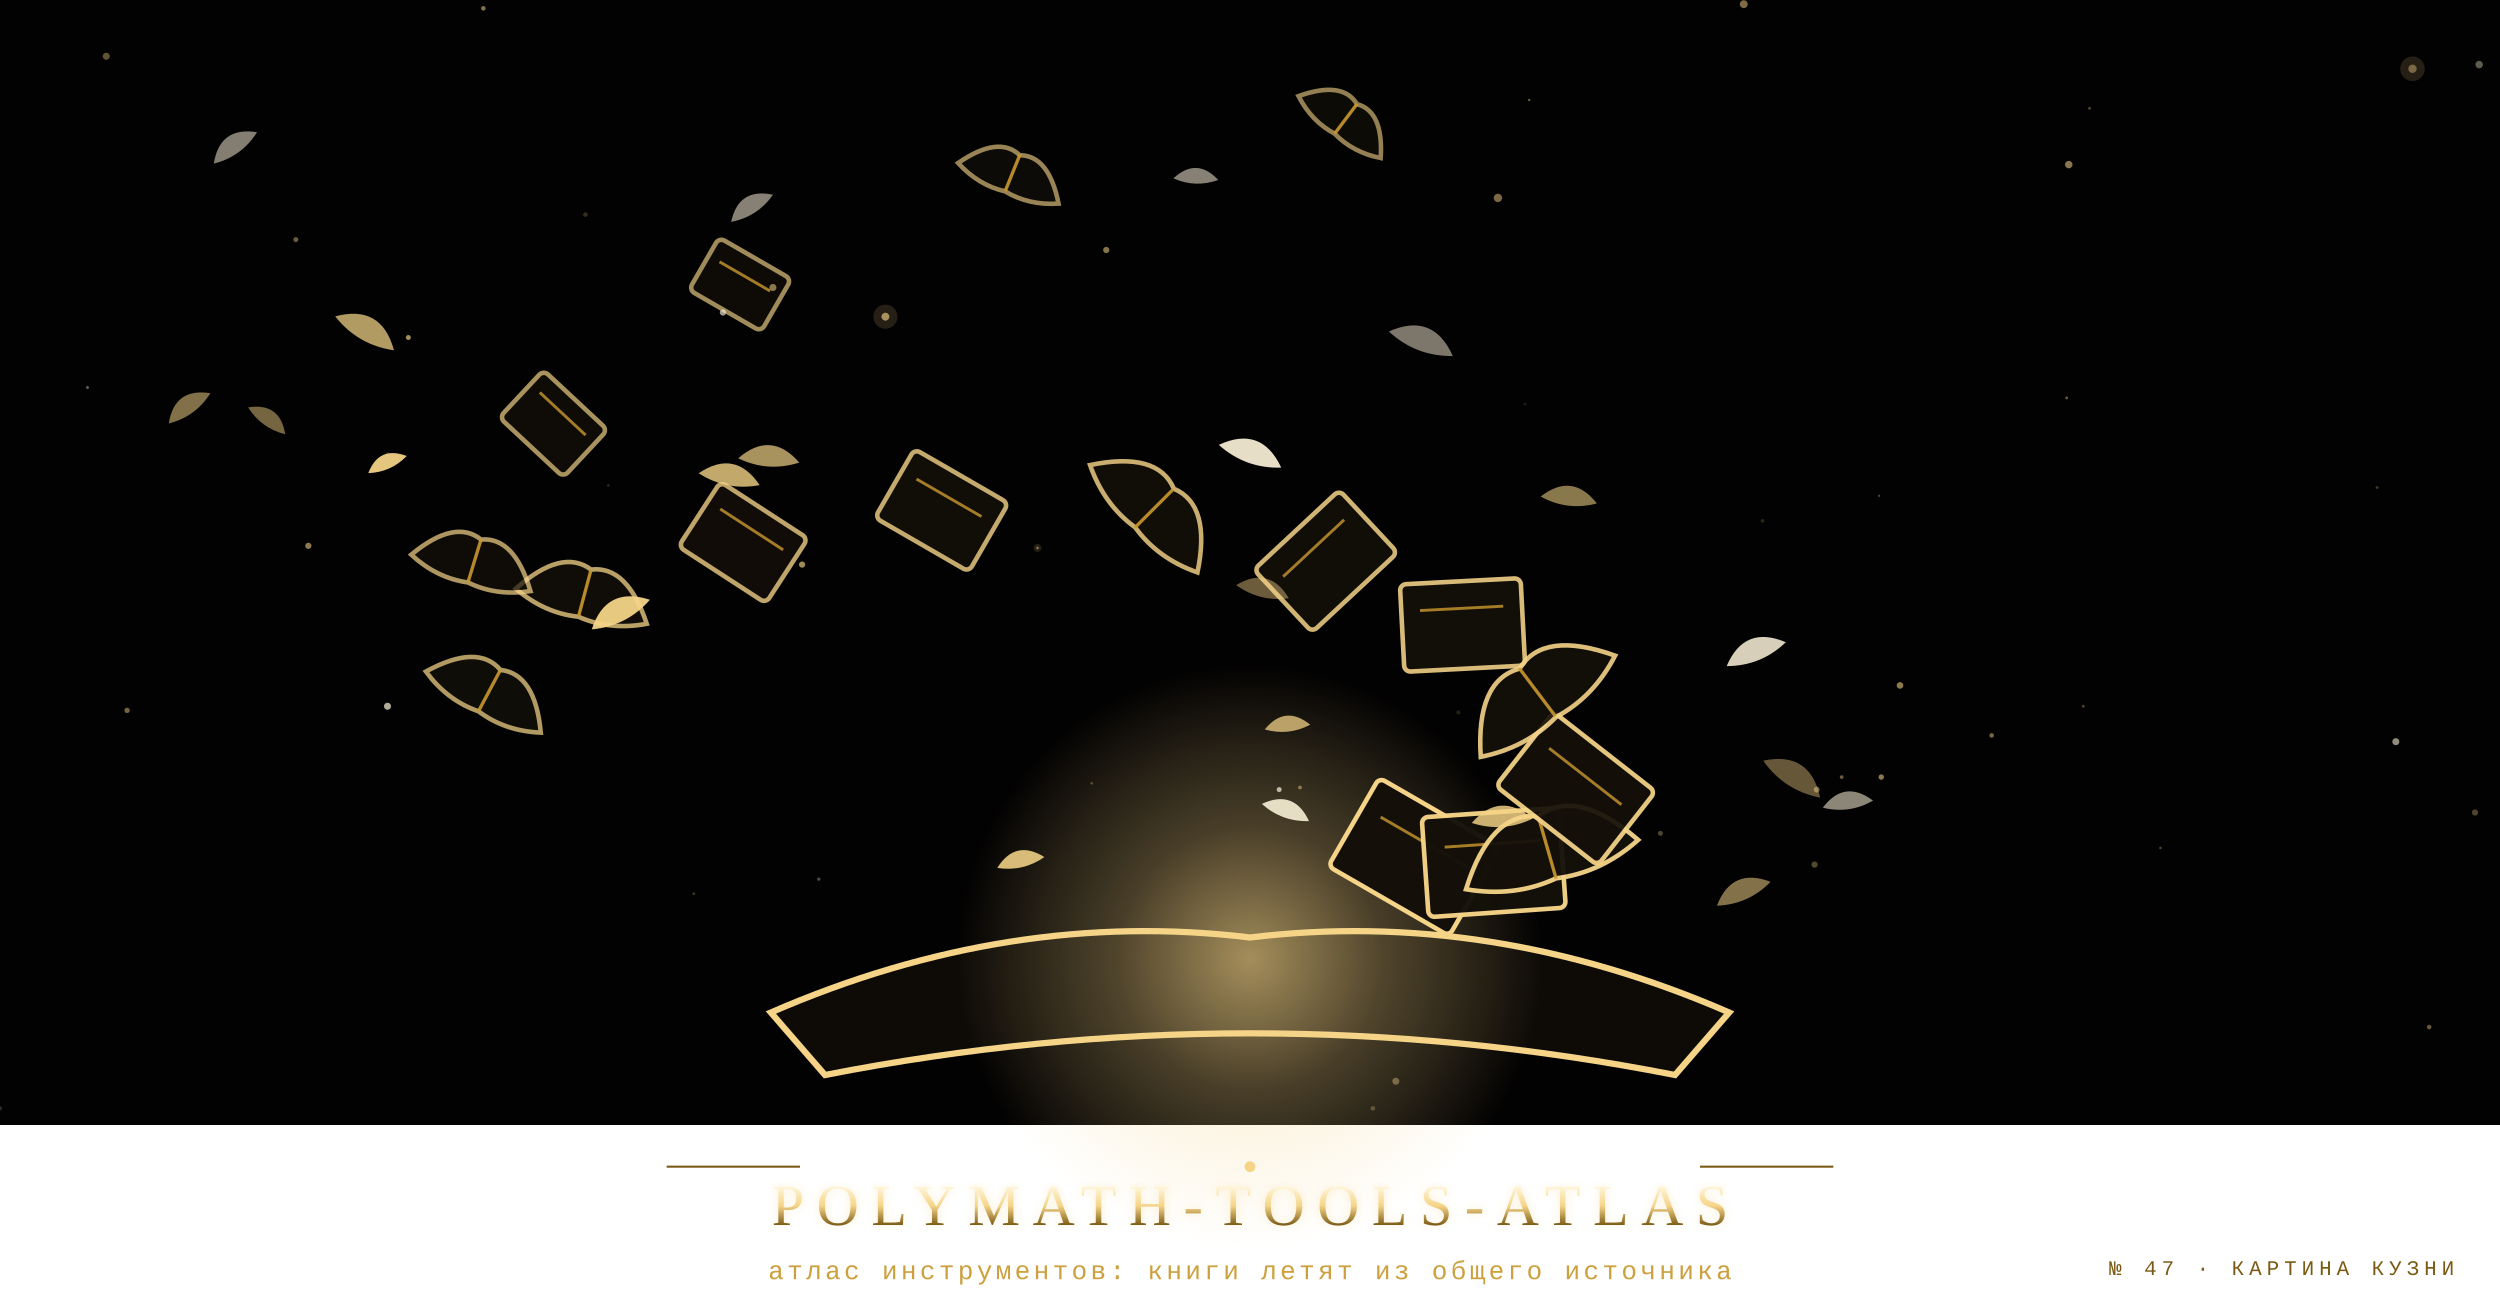
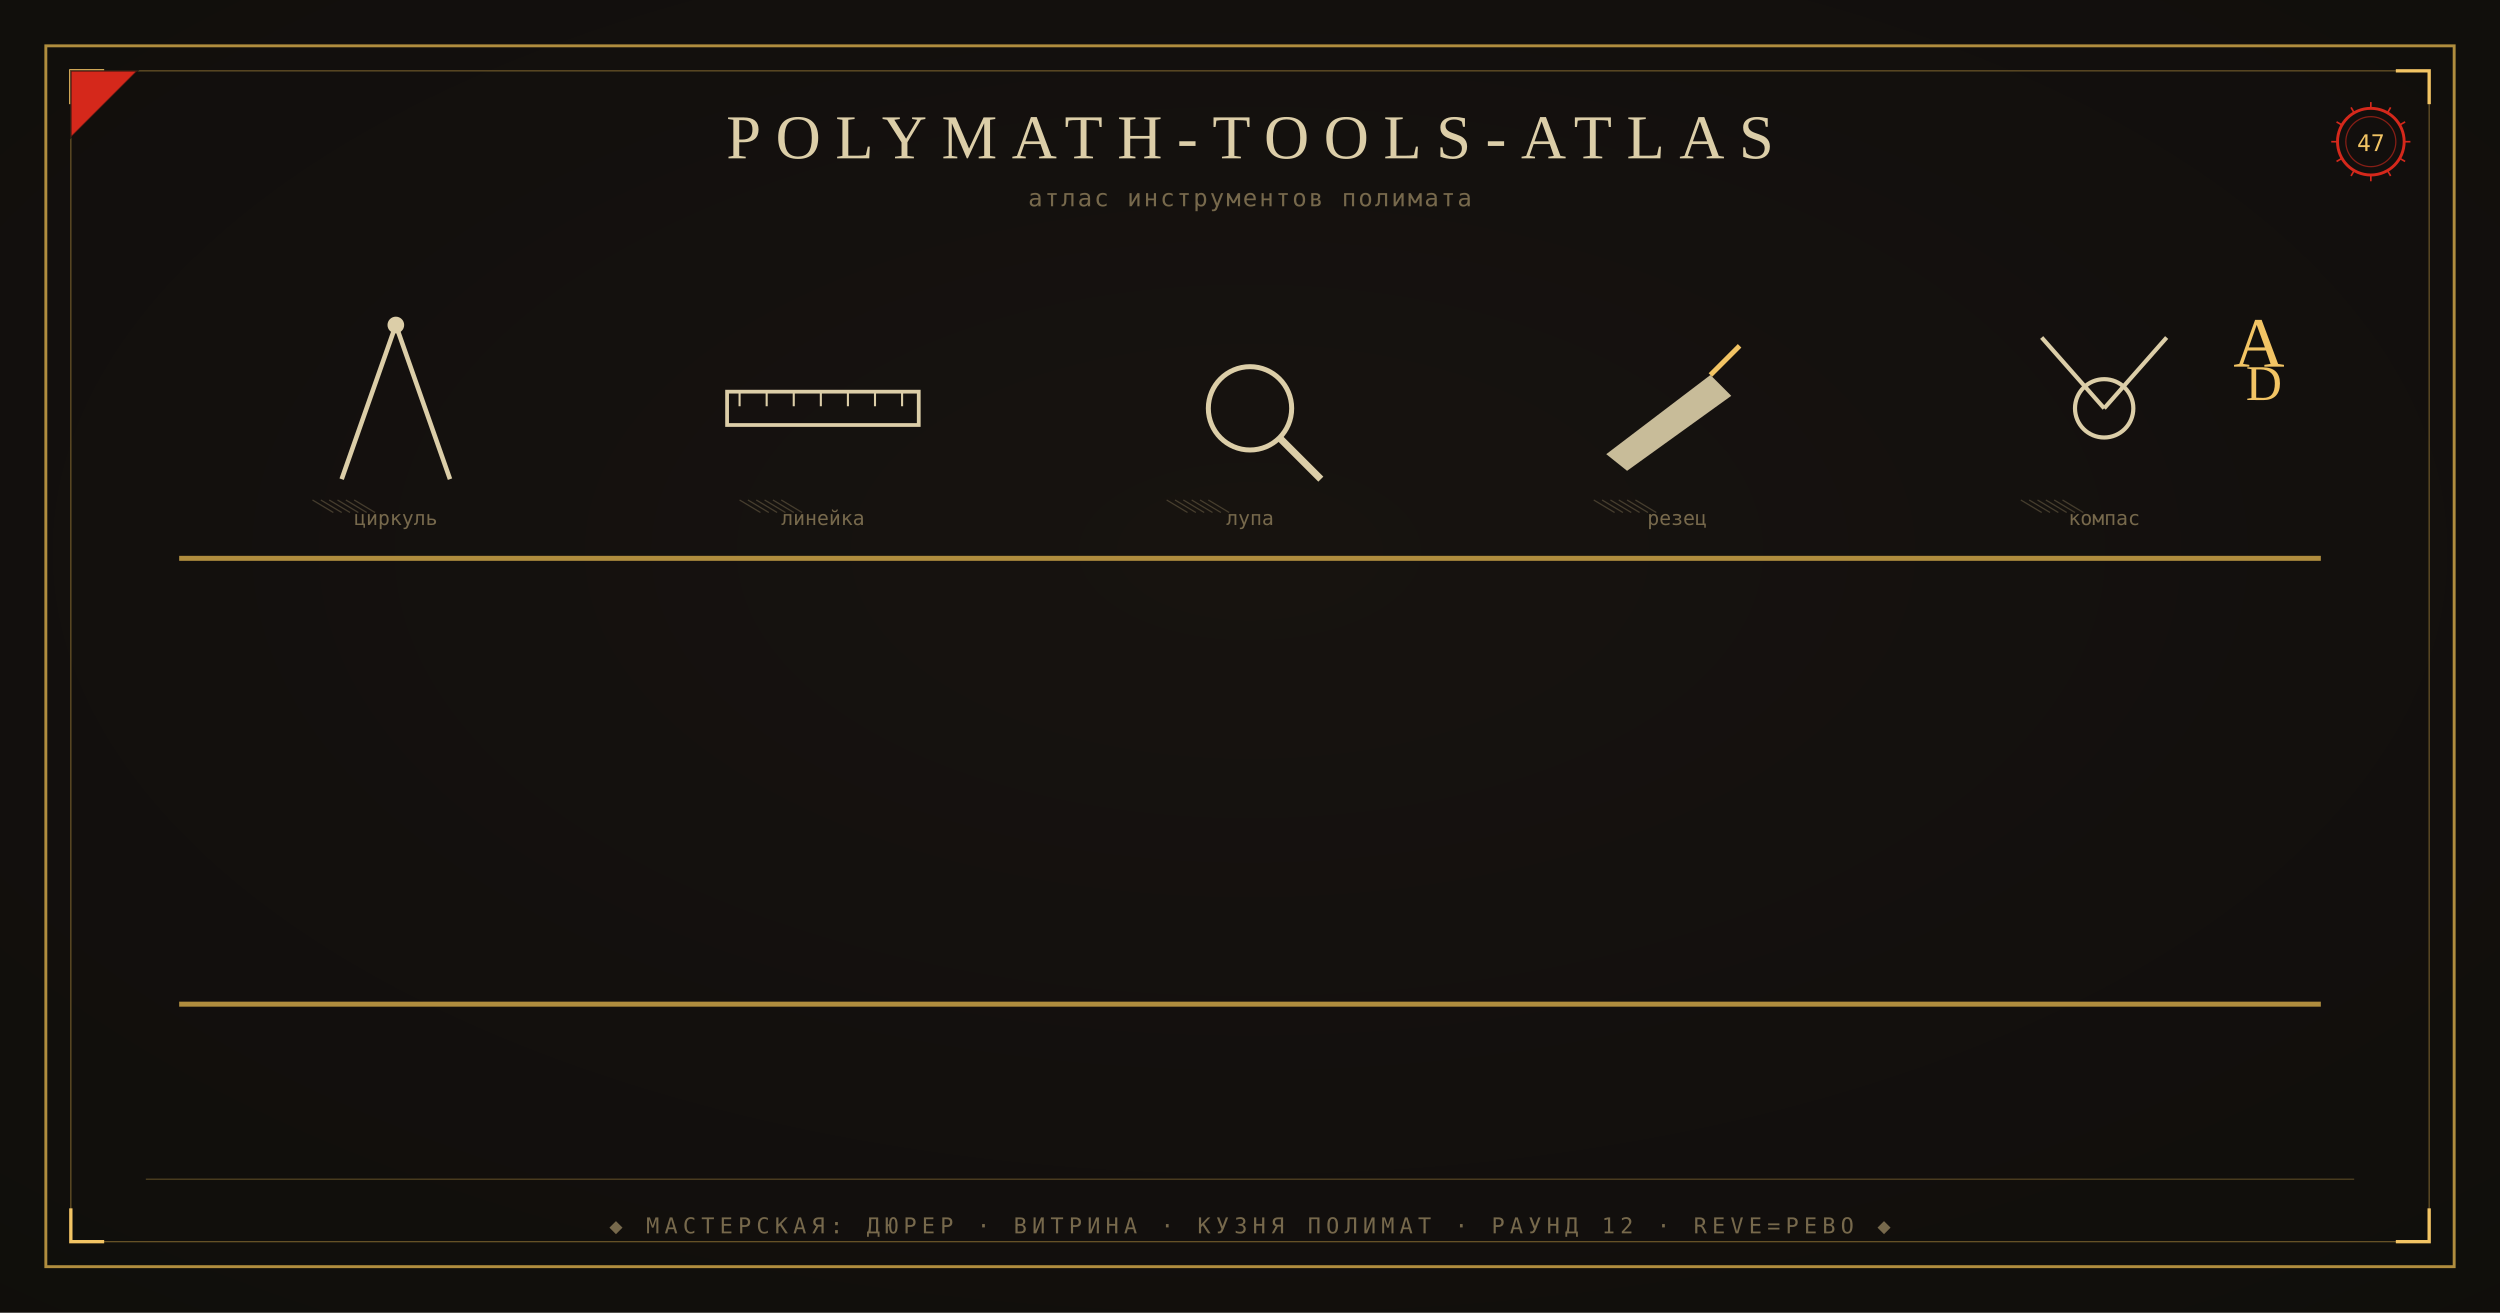
- <svg xmlns="http://www.w3.org/2000/svg" viewBox="0 0 1200 630" width="1200" height="630" role="img">
-   <defs>
-     <linearGradient id="bg" x1="0" y1="0" x2="0" y2="1">
-       <stop offset="0" stop-color="#030202" />
-       <stop offset=".55" stop-color="#0A0705" />
-       <stop offset="1" stop-color="#060403" />
-     </linearGradient>
-     <radialGradient id="vig" cx=".5" cy=".46" r=".75">
-       <stop offset=".55" stop-color="#000" stop-opacity="0" />
-       <stop offset="1" stop-color="#000" stop-opacity=".82" />
-     </radialGradient>
-   </defs>
-   <rect width="1200" height="540" fill="url(#bg)" />
-   <defs>
-     <radialGradient id="gl">
-       <stop offset="0" stop-color="#F5D488" stop-opacity="0.65" />
-       <stop offset=".45" stop-color="#F5D488" stop-opacity="0.29" />
-       <stop offset="1" stop-color="#F5D488" stop-opacity="0" />
-     </radialGradient>
-     <radialGradient id="pg">
-       <stop offset="0" stop-color="#FFF6DC" stop-opacity="0.8" />
-       <stop offset=".45" stop-color="#FFF6DC" stop-opacity="0.36" />
-       <stop offset="1" stop-color="#FFF6DC" stop-opacity="0" />
-     </radialGradient>
-   </defs>
-   <rect width="1200" height="540" fill="#040302" />
-   <rect width="1200" height="540" filter="url(#neb)" opacity=".2" />
-   <path d="M370 486 Q 485 436 600 450 Q 715 436 830 486 L804 516 Q 600 476 396 516 Z" fill="#0E0B07" stroke="#F5D488" stroke-width="3" />
-   <circle cx="600.0" cy="460.0" r="140.0" fill="url(#gl)" />
-   <g transform="translate(679 412) rotate(30)">
-     <rect x="-34" y="-25" width="67" height="49" rx="3" fill="#141009" stroke="#F5D488" stroke-width="2.2" opacity="1.00" />
-     <line x1="-24" y1="-9" x2="24" y2="-9" stroke="#C9982E" stroke-width="1.4" opacity=".8" />
+ <svg xmlns="http://www.w3.org/2000/svg" viewBox="0 0 1200 630" width="1200" height="630">
+   <rect width="1200" height="630" fill="#0F0D0A" />
+   <radialGradient id="vig47" cx="0.5" cy="0.42" r="0.95">
+     <stop offset="0" stop-color="#181410" />
+     <stop offset="1" stop-color="#0F0D0A" />
+   </radialGradient>
+   <rect width="1200" height="630" fill="url(#vig47)" opacity="0.9" />
+   <rect x="22" y="22" width="1156" height="586" fill="none" stroke="#B08D3E" stroke-width="1.4" />
+   <rect x="34" y="34" width="1132" height="562" fill="none" stroke="#B08D3E" stroke-width="0.6" opacity="0.55" />
+   <path d="M 34 50 L 34 34 L 50 34" fill="none" stroke="#F2C464" stroke-width="1.6" />
+   <path d="M 1166 50 L 1166 34 L 1150 34" fill="none" stroke="#F2C464" stroke-width="1.6" />
+   <path d="M 34 580 L 34 596 L 50 596" fill="none" stroke="#F2C464" stroke-width="1.6" />
+   <path d="M 1166 580 L 1166 596 L 1150 596" fill="none" stroke="#F2C464" stroke-width="1.6" />
+   <path d="M 34 66 L 34 34 L 66 34 Z" fill="#D5281B" />
+   <path d="M 34 66 L 34 34 L 66 34 Z" fill="none" stroke="#0F0D0A" stroke-width="0.8" opacity="0.65" />
+   <text x="600.0" y="76" text-anchor="middle" font-family="Georgia, 'Times New Roman', serif" font-size="30" fill="#DCCEA8" letter-spacing="7">POLYMATH-TOOLS-ATLAS</text>
+   <text x="600.0" y="99" text-anchor="middle" font-family="'Cascadia Mono', ui-monospace, Consolas, monospace" font-size="11.5" fill="#77694C" letter-spacing="1">атлас инструментов полимата</text>
+   <g transform="translate(1138,68)">
+     <circle r="16" fill="none" stroke="#D5281B" stroke-width="1.4" />
+     <circle r="12" fill="none" stroke="#D5281B" stroke-width="0.6" opacity="0.6" />
+     <text y="4.5" text-anchor="middle" font-family="'Cascadia Mono', ui-monospace, Consolas, monospace" font-size="11" fill="#F2C464">47</text>
+     <g stroke="#D5281B" stroke-width="0.8">
+       <line x1="0" y1="-19" x2="0" y2="-16" transform="rotate(0)" />
+       <line x1="0" y1="-19" x2="0" y2="-16" transform="rotate(30)" />
+       <line x1="0" y1="-19" x2="0" y2="-16" transform="rotate(60)" />
+       <line x1="0" y1="-19" x2="0" y2="-16" transform="rotate(90)" />
+       <line x1="0" y1="-19" x2="0" y2="-16" transform="rotate(120)" />
+       <line x1="0" y1="-19" x2="0" y2="-16" transform="rotate(150)" />
+       <line x1="0" y1="-19" x2="0" y2="-16" transform="rotate(180)" />
+       <line x1="0" y1="-19" x2="0" y2="-16" transform="rotate(210)" />
+       <line x1="0" y1="-19" x2="0" y2="-16" transform="rotate(240)" />
+       <line x1="0" y1="-19" x2="0" y2="-16" transform="rotate(270)" />
+       <line x1="0" y1="-19" x2="0" y2="-16" transform="rotate(300)" />
+       <line x1="0" y1="-19" x2="0" y2="-16" transform="rotate(330)" />
+     </g>
  </g>
-   <g transform="translate(717 414) rotate(-4)">
-     <rect x="-33" y="-24" width="66" height="48" rx="3" fill="#141009" stroke="#F5D488" stroke-width="2.2" opacity="0.97" />
-     <line x1="-23" y1="-9" x2="23" y2="-9" stroke="#C9982E" stroke-width="1.4" opacity=".8" />
+   <line x1="70" y1="566" x2="1130" y2="566" stroke="#B08D3E" stroke-width="0.5" opacity="0.5" />
+   <text x="600.0" y="592" text-anchor="middle" font-family="'Cascadia Mono', ui-monospace, Consolas, monospace" font-size="10.5" fill="#77694C" letter-spacing="2.5">◆ МАСТЕРСКАЯ: ДЮРЕР · ВИТРИНА · КУЗНЯ ПОЛИМАТ · РАУНД 12 · REVE=РЕВО ◆</text>
+   <clipPath id="clip47">
+     <rect x="70" y="118" width="1060" height="404" />
+   </clipPath>
+   <g clip-path="url(#clip47)">
+     <line x1="86" y1="482" x2="1114" y2="482" stroke="#B08D3E" stroke-width="2.4" />
+     <line x1="86" y1="268" x2="1114" y2="268" stroke="#B08D3E" stroke-width="2.4" />
+     <path d="M 190.0 156 L 164.0 230 M 190.0 156 L 216.0 230" stroke="#DCCEA8" stroke-width="2.2" fill="none" />
+     <circle cx="190.0" cy="156" r="4" fill="#DCCEA8" />
+     <text x="190.0" y="252" text-anchor="middle" font-family="'Cascadia Mono', ui-monospace, Consolas, monospace" font-size="9.5" fill="#77694C">циркуль</text>
+     <line x1="150.0" y1="240" x2="160.0" y2="246" stroke="#77694C" stroke-width="0.6" opacity="0.5" />
+     <line x1="154.0" y1="240" x2="164.0" y2="246" stroke="#77694C" stroke-width="0.6" opacity="0.5" />
+     <line x1="158.0" y1="240" x2="168.0" y2="246" stroke="#77694C" stroke-width="0.6" opacity="0.5" />
+     <line x1="162.0" y1="240" x2="172.0" y2="246" stroke="#77694C" stroke-width="0.6" opacity="0.5" />
+     <line x1="166.0" y1="240" x2="176.0" y2="246" stroke="#77694C" stroke-width="0.6" opacity="0.5" />
+     <line x1="170.0" y1="240" x2="180.0" y2="246" stroke="#77694C" stroke-width="0.6" opacity="0.5" />
+     <rect x="349.0" y="188" width="92" height="16" fill="none" stroke="#DCCEA8" stroke-width="1.8" />
+     <line x1="355.0" y1="188" x2="355.0" y2="195" stroke="#DCCEA8" stroke-width="1" />
+     <line x1="368.0" y1="188" x2="368.0" y2="195" stroke="#DCCEA8" stroke-width="1" />
+     <line x1="381.0" y1="188" x2="381.0" y2="195" stroke="#DCCEA8" stroke-width="1" />
+     <line x1="394.0" y1="188" x2="394.0" y2="195" stroke="#DCCEA8" stroke-width="1" />
+     <line x1="407.0" y1="188" x2="407.0" y2="195" stroke="#DCCEA8" stroke-width="1" />
+     <line x1="420.0" y1="188" x2="420.0" y2="195" stroke="#DCCEA8" stroke-width="1" />
+     <line x1="433.0" y1="188" x2="433.0" y2="195" stroke="#DCCEA8" stroke-width="1" />
+     <text x="395.0" y="252" text-anchor="middle" font-family="'Cascadia Mono', ui-monospace, Consolas, monospace" font-size="9.5" fill="#77694C">линейка</text>
+     <line x1="355.0" y1="240" x2="365.0" y2="246" stroke="#77694C" stroke-width="0.6" opacity="0.5" />
+     <line x1="359.0" y1="240" x2="369.0" y2="246" stroke="#77694C" stroke-width="0.6" opacity="0.5" />
+     <line x1="363.0" y1="240" x2="373.0" y2="246" stroke="#77694C" stroke-width="0.6" opacity="0.5" />
+     <line x1="367.0" y1="240" x2="377.0" y2="246" stroke="#77694C" stroke-width="0.6" opacity="0.5" />
+     <line x1="371.0" y1="240" x2="381.0" y2="246" stroke="#77694C" stroke-width="0.6" opacity="0.5" />
+     <line x1="375.0" y1="240" x2="385.0" y2="246" stroke="#77694C" stroke-width="0.6" opacity="0.5" />
+     <circle cx="600.0" cy="196" r="20" fill="none" stroke="#DCCEA8" stroke-width="2.4" />
+     <line x1="614.0" y1="210" x2="634.0" y2="230" stroke="#DCCEA8" stroke-width="3.4" />
+     <text x="600.0" y="252" text-anchor="middle" font-family="'Cascadia Mono', ui-monospace, Consolas, monospace" font-size="9.5" fill="#77694C">лупа</text>
+     <line x1="560.0" y1="240" x2="570.0" y2="246" stroke="#77694C" stroke-width="0.6" opacity="0.5" />
+     <line x1="564.0" y1="240" x2="574.0" y2="246" stroke="#77694C" stroke-width="0.6" opacity="0.5" />
+     <line x1="568.0" y1="240" x2="578.0" y2="246" stroke="#77694C" stroke-width="0.6" opacity="0.5" />
+     <line x1="572.0" y1="240" x2="582.0" y2="246" stroke="#77694C" stroke-width="0.6" opacity="0.5" />
+     <line x1="576.0" y1="240" x2="586.0" y2="246" stroke="#77694C" stroke-width="0.6" opacity="0.5" />
+     <line x1="580.0" y1="240" x2="590.0" y2="246" stroke="#77694C" stroke-width="0.6" opacity="0.5" />
+     <path d="M 771.0 218 L 821.0 180 L 831.0 190 L 781.0 226 Z" fill="#DCCEA8" opacity="0.9" />
+     <path d="M 821.0 180 L 835.0 166" stroke="#F2C464" stroke-width="2.4" />
+     <text x="805.0" y="252" text-anchor="middle" font-family="'Cascadia Mono', ui-monospace, Consolas, monospace" font-size="9.5" fill="#77694C">резец</text>
+     <line x1="765.0" y1="240" x2="775.0" y2="246" stroke="#77694C" stroke-width="0.6" opacity="0.5" />
+     <line x1="769.0" y1="240" x2="779.0" y2="246" stroke="#77694C" stroke-width="0.6" opacity="0.5" />
+     <line x1="773.0" y1="240" x2="783.0" y2="246" stroke="#77694C" stroke-width="0.6" opacity="0.5" />
+     <line x1="777.0" y1="240" x2="787.0" y2="246" stroke="#77694C" stroke-width="0.6" opacity="0.5" />
+     <line x1="781.0" y1="240" x2="791.0" y2="246" stroke="#77694C" stroke-width="0.6" opacity="0.5" />
+     <line x1="785.0" y1="240" x2="795.0" y2="246" stroke="#77694C" stroke-width="0.6" opacity="0.5" />
+     <circle cx="1010.0" cy="196" r="14" fill="none" stroke="#DCCEA8" stroke-width="2" />
+     <line x1="1010.0" y1="196" x2="1040.0" y2="162" stroke="#DCCEA8" stroke-width="2" />
+     <line x1="1010.0" y1="196" x2="980.0" y2="162" stroke="#DCCEA8" stroke-width="2" />
+     <text x="1010.0" y="252" text-anchor="middle" font-family="'Cascadia Mono', ui-monospace, Consolas, monospace" font-size="9.5" fill="#77694C">компас</text>
+     <line x1="970.0" y1="240" x2="980.0" y2="246" stroke="#77694C" stroke-width="0.6" opacity="0.5" />
+     <line x1="974.0" y1="240" x2="984.0" y2="246" stroke="#77694C" stroke-width="0.6" opacity="0.5" />
+     <line x1="978.0" y1="240" x2="988.0" y2="246" stroke="#77694C" stroke-width="0.6" opacity="0.5" />
+     <line x1="982.0" y1="240" x2="992.0" y2="246" stroke="#77694C" stroke-width="0.6" opacity="0.5" />
+     <line x1="986.0" y1="240" x2="996.0" y2="246" stroke="#77694C" stroke-width="0.6" opacity="0.5" />
+     <line x1="990.0" y1="240" x2="1000.0" y2="246" stroke="#77694C" stroke-width="0.6" opacity="0.5" />
+     <text x="1072" y="176" font-family="Georgia, 'Times New Roman', serif" font-size="34" fill="#F2C464">A</text>
+     <text x="1078" y="192" font-family="Georgia, 'Times New Roman', serif" font-size="24" fill="#F2C464">D</text>
  </g>
-   <g transform="translate(745 415) rotate(-16)">
-     <path d="M-42.987 0 Q -21.494 -32.67 0 -24.073 Q 21.494 -32.67 42.987 0 Q 21.494 10.317 0 6.878 Q -21.494 10.317 -42.987 0 Z" fill="#141009" stroke="#F5D488" stroke-width="2.2" opacity="0.95" />
-     <line x1="0" y1="-24" x2="0" y2="7" stroke="#C9982E" stroke-width="1.6" opacity=".9" />
-   </g>
-   <g transform="translate(756 379) rotate(38)">
-     <rect x="-31" y="-23" width="62" height="45" rx="3" fill="#141009" stroke="#F5D488" stroke-width="2.2" opacity="0.93" />
-     <line x1="-22" y1="-8" x2="22" y2="-8" stroke="#C9982E" stroke-width="1.4" opacity=".8" />
-   </g>
-   <g transform="translate(743 339) rotate(-37)">
-     <path d="M-40.375 0 Q -20.188 -30.685 0 -22.61 Q 20.188 -30.685 40.375 0 Q 20.188 9.69 0 6.46 Q -20.188 9.69 -40.375 0 Z" fill="#141009" stroke="#F5D488" stroke-width="2.2" opacity="0.90" />
-     <line x1="0" y1="-23" x2="0" y2="6" stroke="#C9982E" stroke-width="1.6" opacity=".9" />
-   </g>
-   <g transform="translate(702 300) rotate(-3)">
-     <rect x="-29" y="-21" width="58" height="42" rx="3" fill="#141009" stroke="#F5D488" stroke-width="2.2" opacity="0.88" />
-     <line x1="-20" y1="-8" x2="20" y2="-8" stroke="#C9982E" stroke-width="1.4" opacity=".8" />
-   </g>
-   <g transform="translate(636 269) rotate(-43)">
-     <rect x="-28" y="-20" width="56" height="41" rx="3" fill="#141009" stroke="#F5D488" stroke-width="2.2" opacity="0.85" />
-     <line x1="-20" y1="-8" x2="20" y2="-8" stroke="#C9982E" stroke-width="1.4" opacity=".8" />
-   </g>
-   <g transform="translate(549 249) rotate(45)">
-     <path d="M-36.456 0 Q -18.228 -27.707 0 -20.416 Q 18.228 -27.707 36.456 0 Q 18.228 8.749 0 5.833 Q -18.228 8.749 -36.456 0 Z" fill="#141009" stroke="#F5D488" stroke-width="2.2" opacity="0.82" />
-     <line x1="0" y1="-20" x2="0" y2="6" stroke="#C9982E" stroke-width="1.6" opacity=".9" />
-   </g>
-   <g transform="translate(452 245) rotate(30)">
-     <rect x="-26" y="-19" width="52" height="38" rx="3" fill="#141009" stroke="#F5D488" stroke-width="2.2" opacity="0.80" />
-     <line x1="-18" y1="-7" x2="18" y2="-7" stroke="#C9982E" stroke-width="1.4" opacity=".8" />
-   </g>
-   <g transform="translate(357 260) rotate(33)">
-     <rect x="-25" y="-18" width="50" height="37" rx="3" fill="#141009" stroke="#F5D488" stroke-width="2.2" opacity="0.78" />
-     <line x1="-18" y1="-7" x2="18" y2="-7" stroke="#C9982E" stroke-width="1.4" opacity=".8" />
-   </g>
-   <g transform="translate(279 291) rotate(15)">
-     <path d="M-32.538 0 Q -16.269 -24.729 0 -18.221 Q 16.269 -24.729 32.538 0 Q 16.269 7.809 0 5.206 Q -16.269 7.809 -32.538 0 Z" fill="#141009" stroke="#F5D488" stroke-width="2.2" opacity="0.75" />
-     <line x1="0" y1="-18" x2="0" y2="5" stroke="#C9982E" stroke-width="1.6" opacity=".9" />
-   </g>
-   <g transform="translate(232 337) rotate(28)">
-     <path d="M-31.231 0 Q -15.616 -23.736 0 -17.489 Q 15.616 -23.736 31.231 0 Q 15.616 7.495 0 4.997 Q -15.616 7.495 -31.231 0 Z" fill="#141009" stroke="#F5D488" stroke-width="2.2" opacity="0.72" />
-     <line x1="0" y1="-17" x2="0" y2="5" stroke="#C9982E" stroke-width="1.6" opacity=".9" />
-   </g>
-   <g transform="translate(226 275) rotate(17)">
-     <path d="M-29.925 0 Q -14.962 -22.743 0 -16.758 Q 14.962 -22.743 29.925 0 Q 14.962 7.182 0 4.788 Q -14.962 7.182 -29.925 0 Z" fill="#141009" stroke="#F5D488" stroke-width="2.2" opacity="0.70" />
-     <line x1="0" y1="-17" x2="0" y2="5" stroke="#C9982E" stroke-width="1.6" opacity=".9" />
-   </g>
-   <g transform="translate(266 203) rotate(43)">
-     <rect x="-21" y="-15" width="42" height="31" rx="3" fill="#141009" stroke="#F5D488" stroke-width="2.2" opacity="0.68" />
-     <line x1="-15" y1="-6" x2="15" y2="-6" stroke="#C9982E" stroke-width="1.4" opacity=".8" />
-   </g>
-   <g transform="translate(355 137) rotate(30)">
-     <rect x="-20" y="-15" width="40" height="29" rx="3" fill="#141009" stroke="#F5D488" stroke-width="2.2" opacity="0.65" />
-     <line x1="-14" y1="-5" x2="14" y2="-5" stroke="#C9982E" stroke-width="1.4" opacity=".8" />
-   </g>
-   <g transform="translate(484 88) rotate(22)">
-     <path d="M-26.006 0 Q -13.003 -19.765 0 -14.563 Q 13.003 -19.765 26.006 0 Q 13.003 6.241 0 4.161 Q -13.003 6.241 -26.006 0 Z" fill="#141009" stroke="#F5D488" stroke-width="2.2" opacity="0.62" />
-     <line x1="0" y1="-15" x2="0" y2="4" stroke="#C9982E" stroke-width="1.6" opacity=".9" />
-   </g>
-   <g transform="translate(643 61) rotate(37)">
-     <path d="M-24.7 0 Q -12.35 -18.772 0 -13.832 Q 12.35 -18.772 24.7 0 Q 12.35 5.928 0 3.952 Q -12.35 5.928 -24.7 0 Z" fill="#141009" stroke="#F5D488" stroke-width="2.2" opacity="0.60" />
-     <line x1="0" y1="-14" x2="0" y2="4" stroke="#C9982E" stroke-width="1.6" opacity=".9" />
-   </g>
-   <g transform="translate(175 160) rotate(30)" opacity="0.72">
-     <path d="M-16.288 0 Q 0 -16.288 16.288 0 Q 0 6.515 -16.288 0 Z" fill="#F5D488" />
-   </g>
-   <g transform="translate(600 219) rotate(20)" opacity="0.90">
-     <path d="M-15.955 0 Q 0 -15.955 15.955 0 Q 0 6.382 -15.955 0 Z" fill="#FFF6DC" />
-   </g>
-   <g transform="translate(843 314) rotate(-22)" opacity="0.84">
-     <path d="M-15.319 0 Q 0 -15.319 15.319 0 Q 0 6.128 -15.319 0 Z" fill="#FFF6DC" />
-   </g>
-   <g transform="translate(490 414) rotate(-13)" opacity="0.87">
-     <path d="M-11.611 0 Q 0 -11.611 11.611 0 Q 0 4.645 -11.611 0 Z" fill="#F5D488" />
-   </g>
-   <g transform="translate(606 284) rotate(14)" opacity="0.43">
-     <path d="M-13.036 0 Q 0 -13.036 13.036 0 Q 0 5.214 -13.036 0 Z" fill="#F5D488" />
-   </g>
-   <g transform="translate(837 429) rotate(-24)" opacity="0.53">
-     <path d="M-14.095 0 Q 0 -14.095 14.095 0 Q 0 5.638 -14.095 0 Z" fill="#F5D488" />
-   </g>
-   <g transform="translate(574 86) rotate(2)" opacity="0.52">
-     <path d="M-10.771 0 Q 0 -10.771 10.771 0 Q 0 4.308 -10.771 0 Z" fill="#FFF6DC" />
-   </g>
-   <g transform="translate(618 349) rotate(-6)" opacity="0.73">
-     <path d="M-10.983 0 Q 0 -10.983 10.983 0 Q 0 4.393 -10.983 0 Z" fill="#F5D488" />
-   </g>
-   <g transform="translate(350 230) rotate(11)" opacity="0.79">
-     <path d="M-14.912 0 Q 0 -14.912 14.912 0 Q 0 5.965 -14.912 0 Z" fill="#F5D488" />
-   </g>
-   <g transform="translate(113 71) rotate(-36)" opacity="0.51">
-     <path d="M-12.832 0 Q 0 -12.832 12.832 0 Q 0 5.133 -12.832 0 Z" fill="#FFF6DC" />
-   </g>
-   <g transform="translate(721 394) rotate(-4)" opacity="0.82">
-     <path d="M-14.597 0 Q 0 -14.597 14.597 0 Q 0 5.839 -14.597 0 Z" fill="#F5D488" />
-   </g>
-   <g transform="translate(682 165) rotate(21)" opacity="0.48">
-     <path d="M-16.441 0 Q 0 -16.441 16.441 0 Q 0 6.576 -16.441 0 Z" fill="#FFF6DC" />
-   </g>
-   <g transform="translate(128 202) rotate(36)" opacity="0.47">
-     <path d="M-11.001 0 Q 0 -11.001 11.001 0 Q 0 4.4 -11.001 0 Z" fill="#F5D488" />
-   </g>
-   <g transform="translate(361 100) rotate(-33)" opacity="0.52">
-     <path d="M-11.983 0 Q 0 -11.983 11.983 0 Q 0 4.793 -11.983 0 Z" fill="#FFF6DC" />
-   </g>
-   <g transform="translate(369 221) rotate(4)" opacity="0.68">
-     <path d="M-14.689 0 Q 0 -14.689 14.689 0 Q 0 5.876 -14.689 0 Z" fill="#F5D488" />
-   </g>
-   <g transform="translate(887 386) rotate(-8)" opacity="0.54">
-     <path d="M-12.175 0 Q 0 -12.175 12.175 0 Q 0 4.87 -12.175 0 Z" fill="#FFF6DC" />
-   </g>
-   <g transform="translate(753 240) rotate(7)" opacity="0.56">
-     <path d="M-13.588 0 Q 0 -13.588 13.588 0 Q 0 5.435 -13.588 0 Z" fill="#F5D488" />
-   </g>
-   <g transform="translate(91 196) rotate(-36)" opacity="0.52">
-     <path d="M-12.356 0 Q 0 -12.356 12.356 0 Q 0 4.942 -12.356 0 Z" fill="#F5D488" />
-   </g>
-   <g transform="translate(860 374) rotate(33)" opacity="0.41">
-     <path d="M-16.28 0 Q 0 -16.28 16.28 0 Q 0 6.512 -16.28 0 Z" fill="#F5D488" />
-   </g>
-   <g transform="translate(617 390) rotate(20)" opacity="0.87">
-     <path d="M-12.055 0 Q 0 -12.055 12.055 0 Q 0 4.822 -12.055 0 Z" fill="#FFF6DC" />
-   </g>
-   <g transform="translate(186 223) rotate(-24)" opacity="0.93">
-     <path d="M-10.095 0 Q 0 -10.095 10.095 0 Q 0 4.038 -10.095 0 Z" fill="#F5D488" />
-   </g>
-   <g transform="translate(298 295) rotate(-27)" opacity="0.94">
-     <path d="M-15.667 0 Q 0 -15.667 15.667 0 Q 0 6.267 -15.667 0 Z" fill="#F5D488" />
-   </g>
-   <circle cx="148" cy="262" r="1.5" fill="#F5D488" opacity="0.57" />
-   <circle cx="670" cy="519" r="1.7" fill="#F5D488" opacity="0.39" />
-   <circle cx="1141" cy="234" r="0.7" fill="#F5D488" opacity="0.25" />
-   <circle cx="992" cy="191" r="0.7" fill="#F5D488" opacity="0.41" />
-   <circle cx="524" cy="376" r="0.6" fill="#F5D488" opacity="0.32" />
-   <circle cx="884" cy="373" r="0.9" fill="#F5D488" opacity="0.43" />
-   <circle cx="385" cy="271" r="1.5" fill="#F5D488" opacity="0.64" />
-   <circle cx="142" cy="115" r="1.2" fill="#F5D488" opacity="0.42" />
-   <circle cx="347" cy="150" r="1.5" fill="#FFF6DC" opacity="0.64" />
-   <circle cx="498" cy="263" r="1.9" fill="#F5D488" opacity=".14" />
-   <circle cx="498" cy="263" r="0.6" fill="#F5D488" opacity="0.53" />
-   <circle cx="903" cy="373" r="1.3" fill="#F5D488" opacity="0.57" />
-   <circle cx="51" cy="27" r="1.7" fill="#F5D488" opacity="0.39" />
-   <circle cx="956" cy="353" r="1.1" fill="#F5D488" opacity="0.47" />
-   <circle cx="1003" cy="52" r="0.7" fill="#F5D488" opacity="0.32" />
-   <circle cx="871" cy="415" r="1.5" fill="#F5D488" opacity="0.33" />
-   <circle cx="196" cy="162" r="1.2" fill="#F5D488" opacity="0.66" />
-   <circle cx="0" cy="532" r="1.0" fill="#FFF6DC" opacity="0.17" />
-   <circle cx="281" cy="103" r="1.1" fill="#F5D488" opacity="0.21" />
-   <circle cx="333" cy="429" r="0.7" fill="#F5D488" opacity="0.23" />
-   <circle cx="624" cy="378" r="0.9" fill="#F5D488" opacity="0.48" />
-   <circle cx="1166" cy="493" r="1.1" fill="#F5D488" opacity="0.41" />
-   <circle cx="614" cy="379" r="1.2" fill="#FFF6DC" opacity="0.69" />
-   <circle cx="837" cy="2" r="1.9" fill="#F5D488" opacity="0.50" />
-   <circle cx="393" cy="422" r="0.8" fill="#FFF6DC" opacity="0.31" />
-   <circle cx="1190" cy="31" r="1.8" fill="#FFF6DC" opacity="0.36" />
-   <circle cx="912" cy="329" r="1.6" fill="#F5D488" opacity="0.57" />
-   <circle cx="186" cy="339" r="1.7" fill="#FFF6DC" opacity="0.69" />
-   <circle cx="797" cy="400" r="1.2" fill="#F5D488" opacity="0.32" />
-   <circle cx="1150" cy="356" r="1.7" fill="#FFF6DC" opacity="0.56" />
-   <circle cx="719" cy="95" r="2.0" fill="#F5D488" opacity="0.49" />
-   <circle cx="659" cy="532" r="1.1" fill="#F5D488" opacity="0.27" />
-   <circle cx="1188" cy="390" r="1.5" fill="#F5D488" opacity="0.31" />
-   <circle cx="700" cy="342" r="1.0" fill="#F5D488" opacity="0.14" />
-   <circle cx="42" cy="186" r="0.7" fill="#FFF6DC" opacity="0.39" />
-   <circle cx="1158" cy="33" r="5.9" fill="#F5D488" opacity=".14" />
-   <circle cx="1158" cy="33" r="2.0" fill="#F5D488" opacity="0.41" />
-   <circle cx="425" cy="152" r="5.8" fill="#F5D488" opacity=".14" />
-   <circle cx="425" cy="152" r="1.9" fill="#F5D488" opacity="0.63" />
-   <circle cx="902" cy="238" r="0.5" fill="#F5D488" opacity="0.37" />
-   <circle cx="1000" cy="339" r="0.7" fill="#F5D488" opacity="0.30" />
-   <circle cx="1037" cy="407" r="0.6" fill="#F5D488" opacity="0.32" />
-   <circle cx="232" cy="4" r="1.1" fill="#F5D488" opacity="0.52" />
-   <circle cx="872" cy="379" r="1.4" fill="#F5D488" opacity="0.47" />
-   <circle cx="186" cy="218" r="1.0" fill="#F5D488" opacity="0.16" />
-   <circle cx="734" cy="48" r="0.6" fill="#F5D488" opacity="0.41" />
-   <circle cx="531" cy="120" r="1.5" fill="#F5D488" opacity="0.54" />
-   <circle cx="292" cy="233" r="0.6" fill="#FFF6DC" opacity="0.17" />
-   <circle cx="61" cy="341" r="1.3" fill="#F5D488" opacity="0.46" />
-   <circle cx="993" cy="79" r="1.8" fill="#F5D488" opacity="0.55" />
-   <circle cx="846" cy="250" r="0.9" fill="#F5D488" opacity="0.17" />
-   <circle cx="371" cy="138" r="1.7" fill="#F5D488" opacity="0.55" />
-   <circle cx="732" cy="194" r="0.7" fill="#F5D488" opacity="0.12" />
-   <linearGradient id="gtxt" x1="0" y1="0" x2="0" y2="1">
-     <stop offset="0" stop-color="#FFF6DC" />
-     <stop offset=".5" stop-color="#F5D488" />
-     <stop offset="1" stop-color="#7A5A14" />
-   </linearGradient>
-   <filter id="soft">
-     <feGaussianBlur stdDeviation="2.2" />
-   </filter>
-   <line x1="320" y1="560" x2="384" y2="560" stroke="#7A5A14" stroke-width="1" />
-   <circle cx="600" cy="560" r="2.6" fill="#F5D488" />
-   <line x1="816" y1="560" x2="880" y2="560" stroke="#7A5A14" stroke-width="1" />
-   <text x="600.0" y="588" text-anchor="middle" font-family="Georgia,'Times New Roman',serif" font-size="28" letter-spacing="6" fill="#F5D488" opacity=".38" filter="url(#soft)">POLYMATH-TOOLS-ATLAS</text>
-   <text x="600.0" y="588" text-anchor="middle" font-family="Georgia,'Times New Roman',serif" font-size="28" letter-spacing="6" fill="url(#gtxt)">POLYMATH-TOOLS-ATLAS</text>
-   <text x="600.0" y="614" text-anchor="middle" font-family="ui-monospace,'Cascadia Mono',Consolas,'Courier New',monospace" font-size="12.5" letter-spacing="1.6" fill="#C9982E" opacity=".92">атлас инструментов: книги летят из общего источника</text>
-   <text x="1178" y="612" text-anchor="end" font-family="ui-monospace,'Cascadia Mono',Consolas,'Courier New',monospace" font-size="10" letter-spacing="2.4" fill="#7A5A14">№ 47 · КАРТИНА КУЗНИ</text>
</svg>
